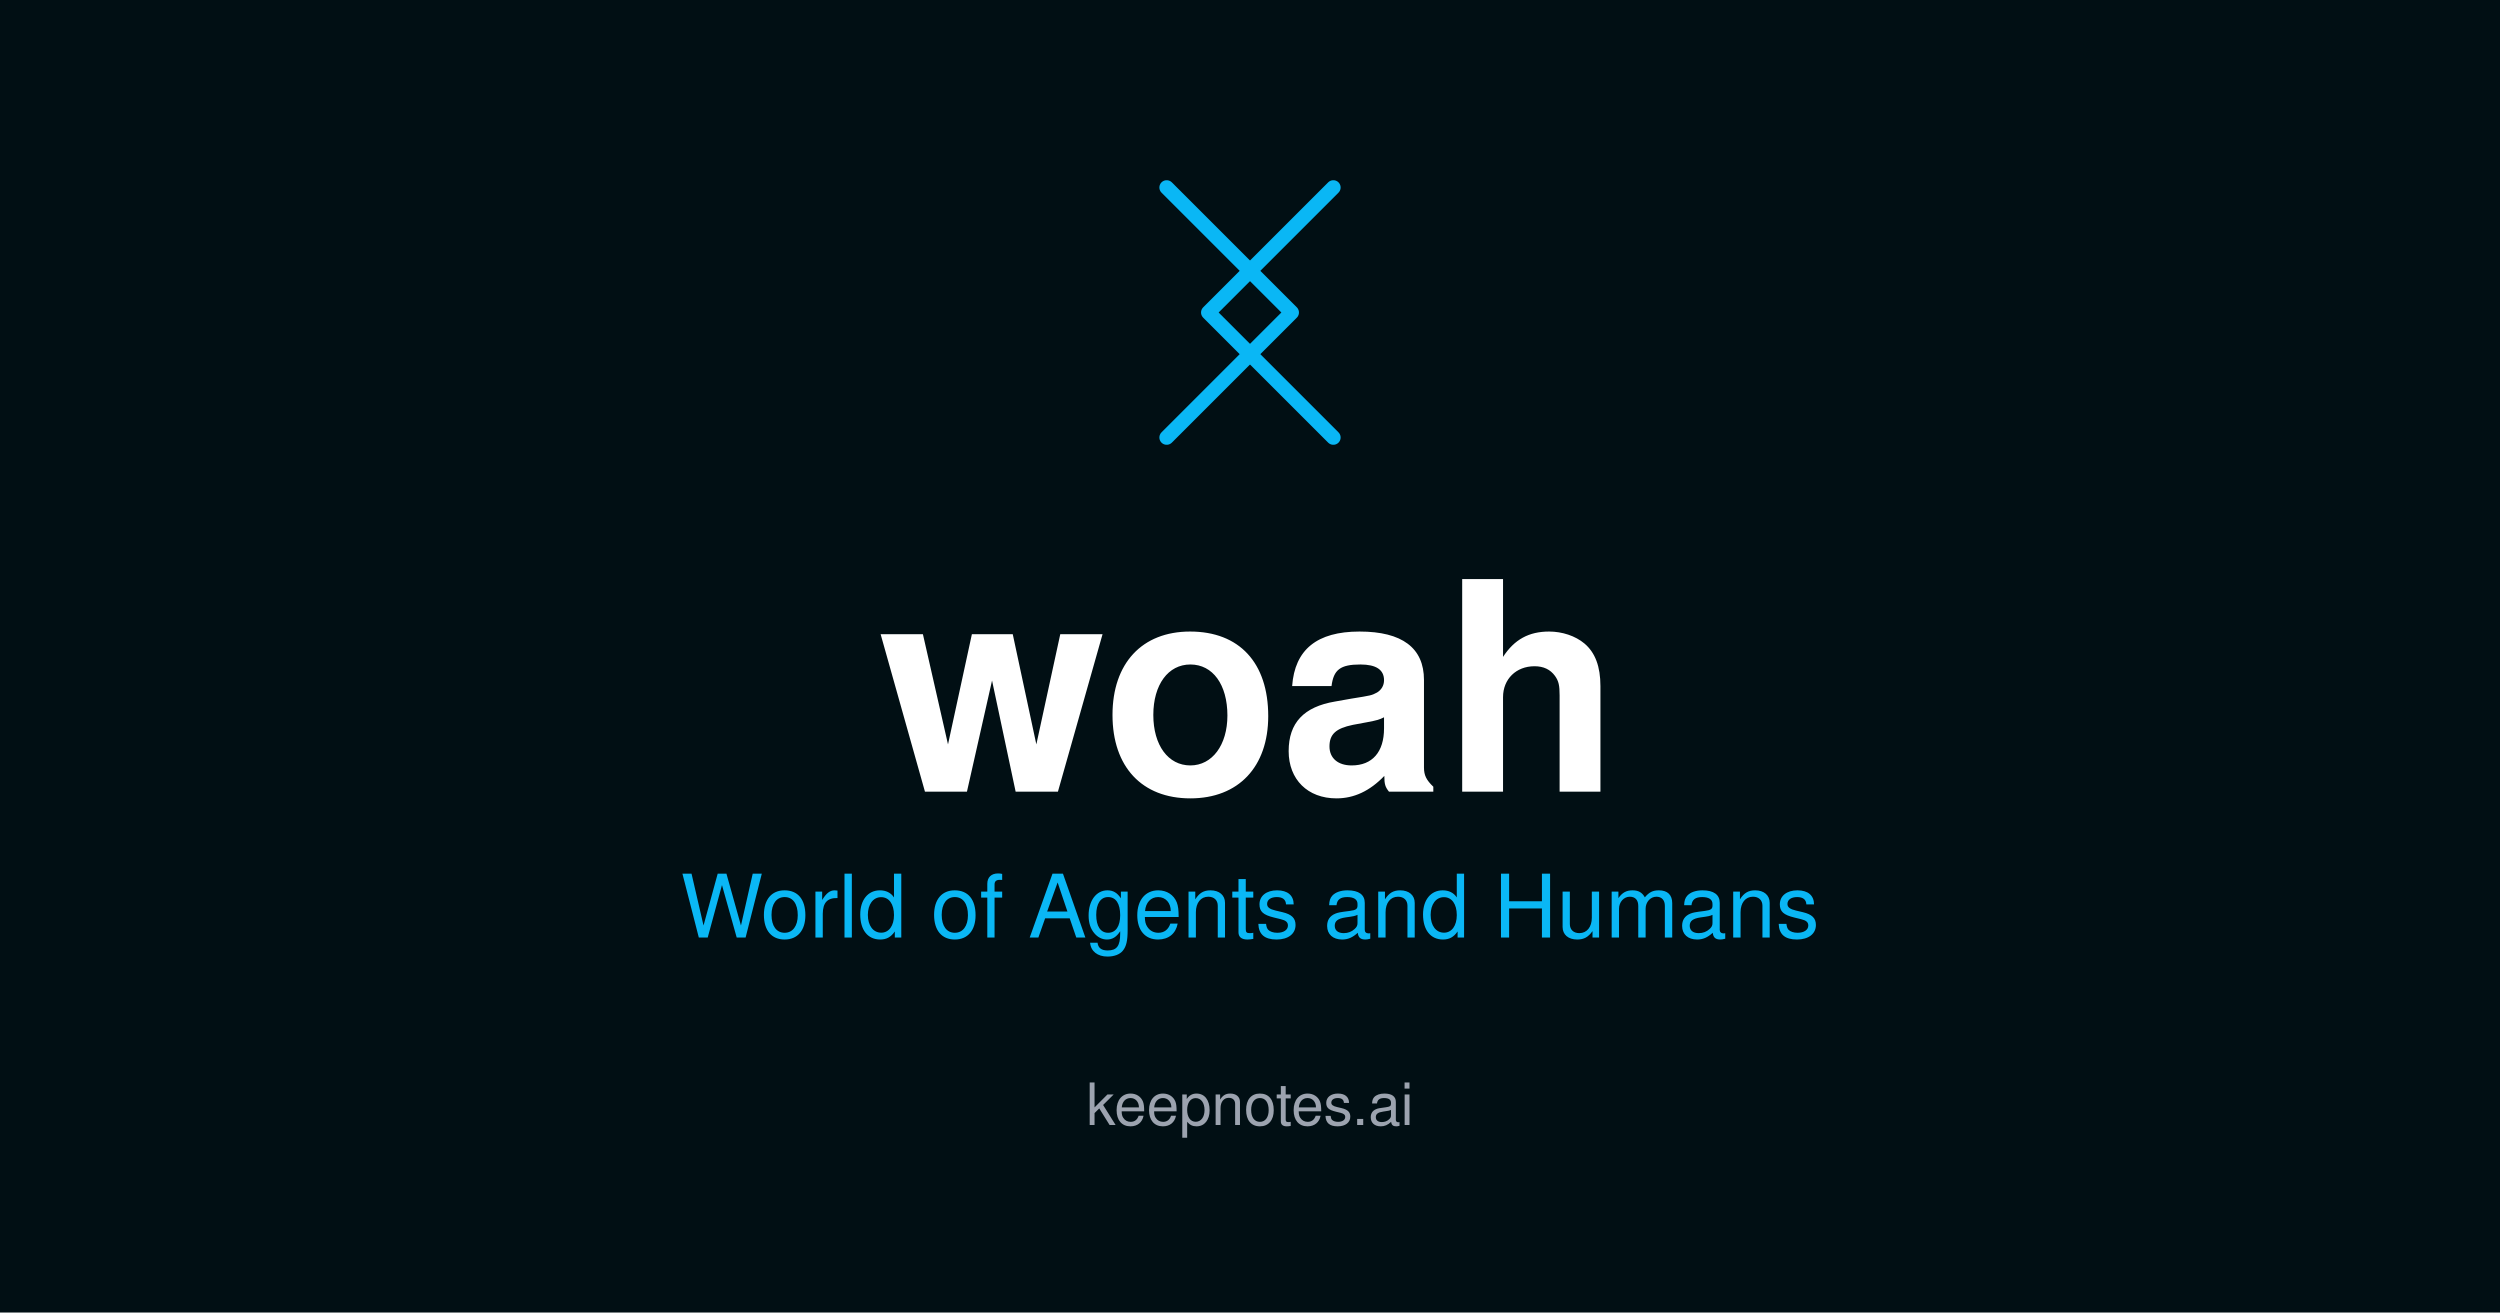
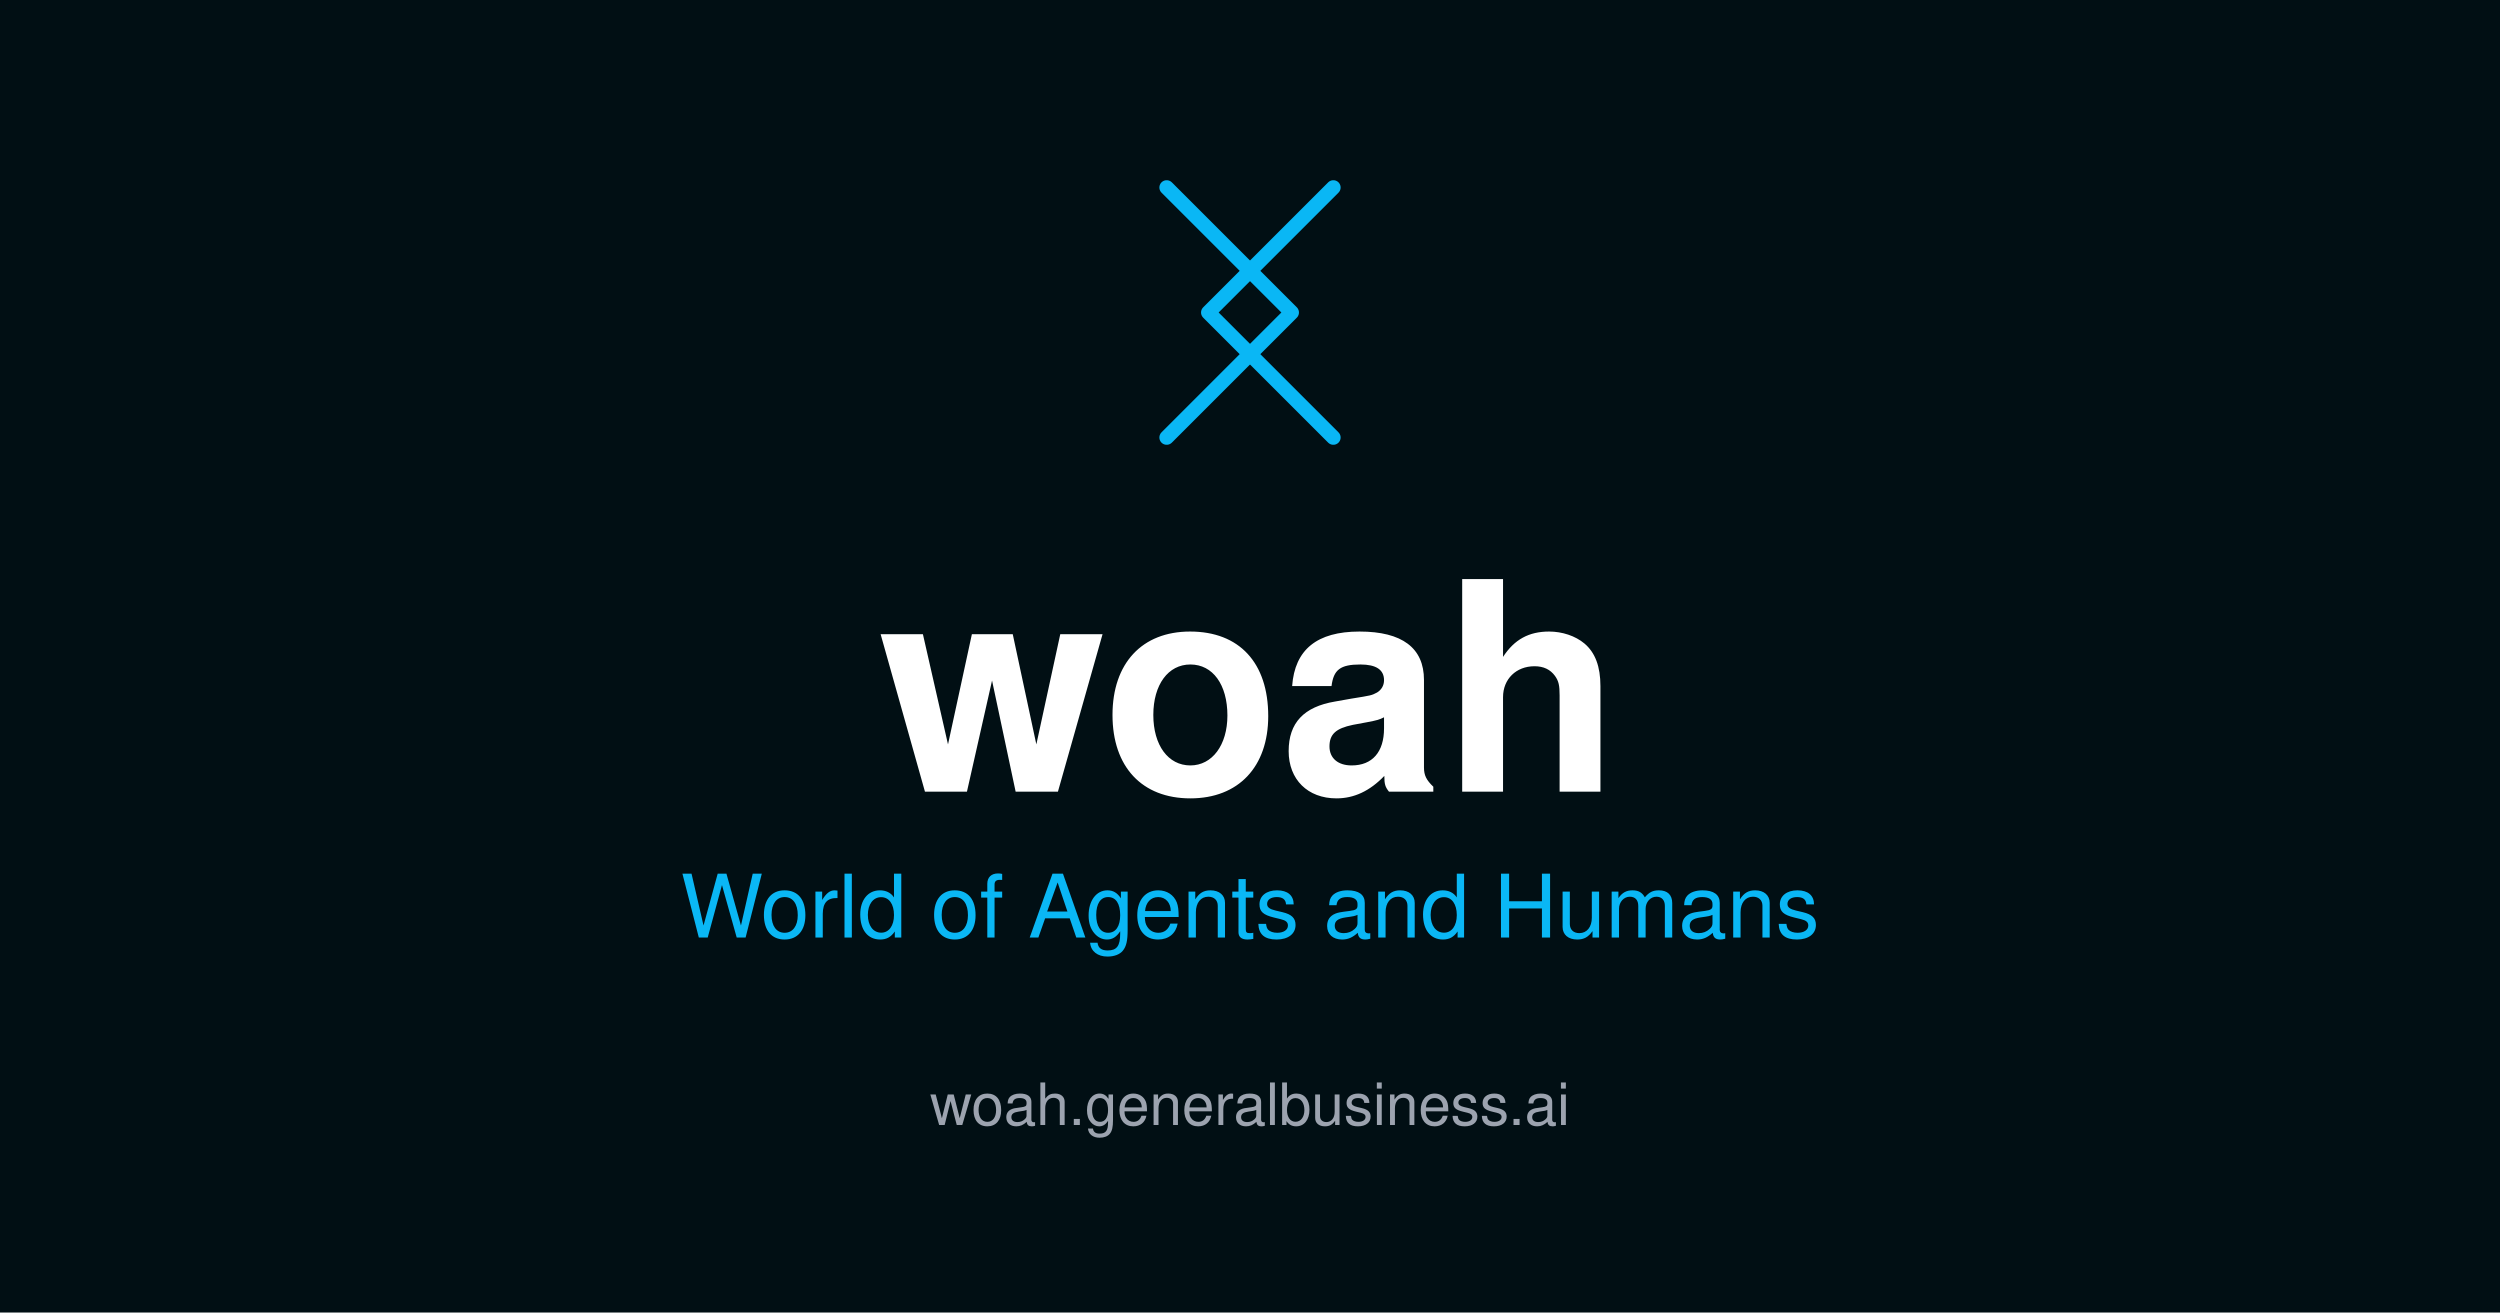
<svg xmlns="http://www.w3.org/2000/svg" viewBox="0 0 1200 630">
  <rect width="1200" height="630" fill="#010f14" />
  <g stroke="#0ab7f5" stroke-width="7" fill="none" stroke-linejoin="round" stroke-linecap="round">
    <polyline points="560,90 620,150 560,210" />
    <polyline points="640,90 580,150 640,210" />
  </g>
  <text x="600" y="380" font-family="Helvetica, Arial, sans-serif" font-size="140" font-weight="600" fill="#ffffff" text-anchor="middle">woah</text>
  <text x="600" y="450" font-family="Helvetica, Arial, sans-serif" font-size="42" fill="#0ab7f5" text-anchor="middle">World of Agents and Humans</text>
-   <text x="600" y="540" font-family="Helvetica, Arial, sans-serif" font-size="28" fill="#9ca3af" text-anchor="middle">keepnotes.ai</text>
+   <text x="600" y="540" font-family="Helvetica, Arial, sans-serif" font-size="28" fill="#9ca3af" text-anchor="middle">woah.generalbusiness.ai</text>
</svg>
